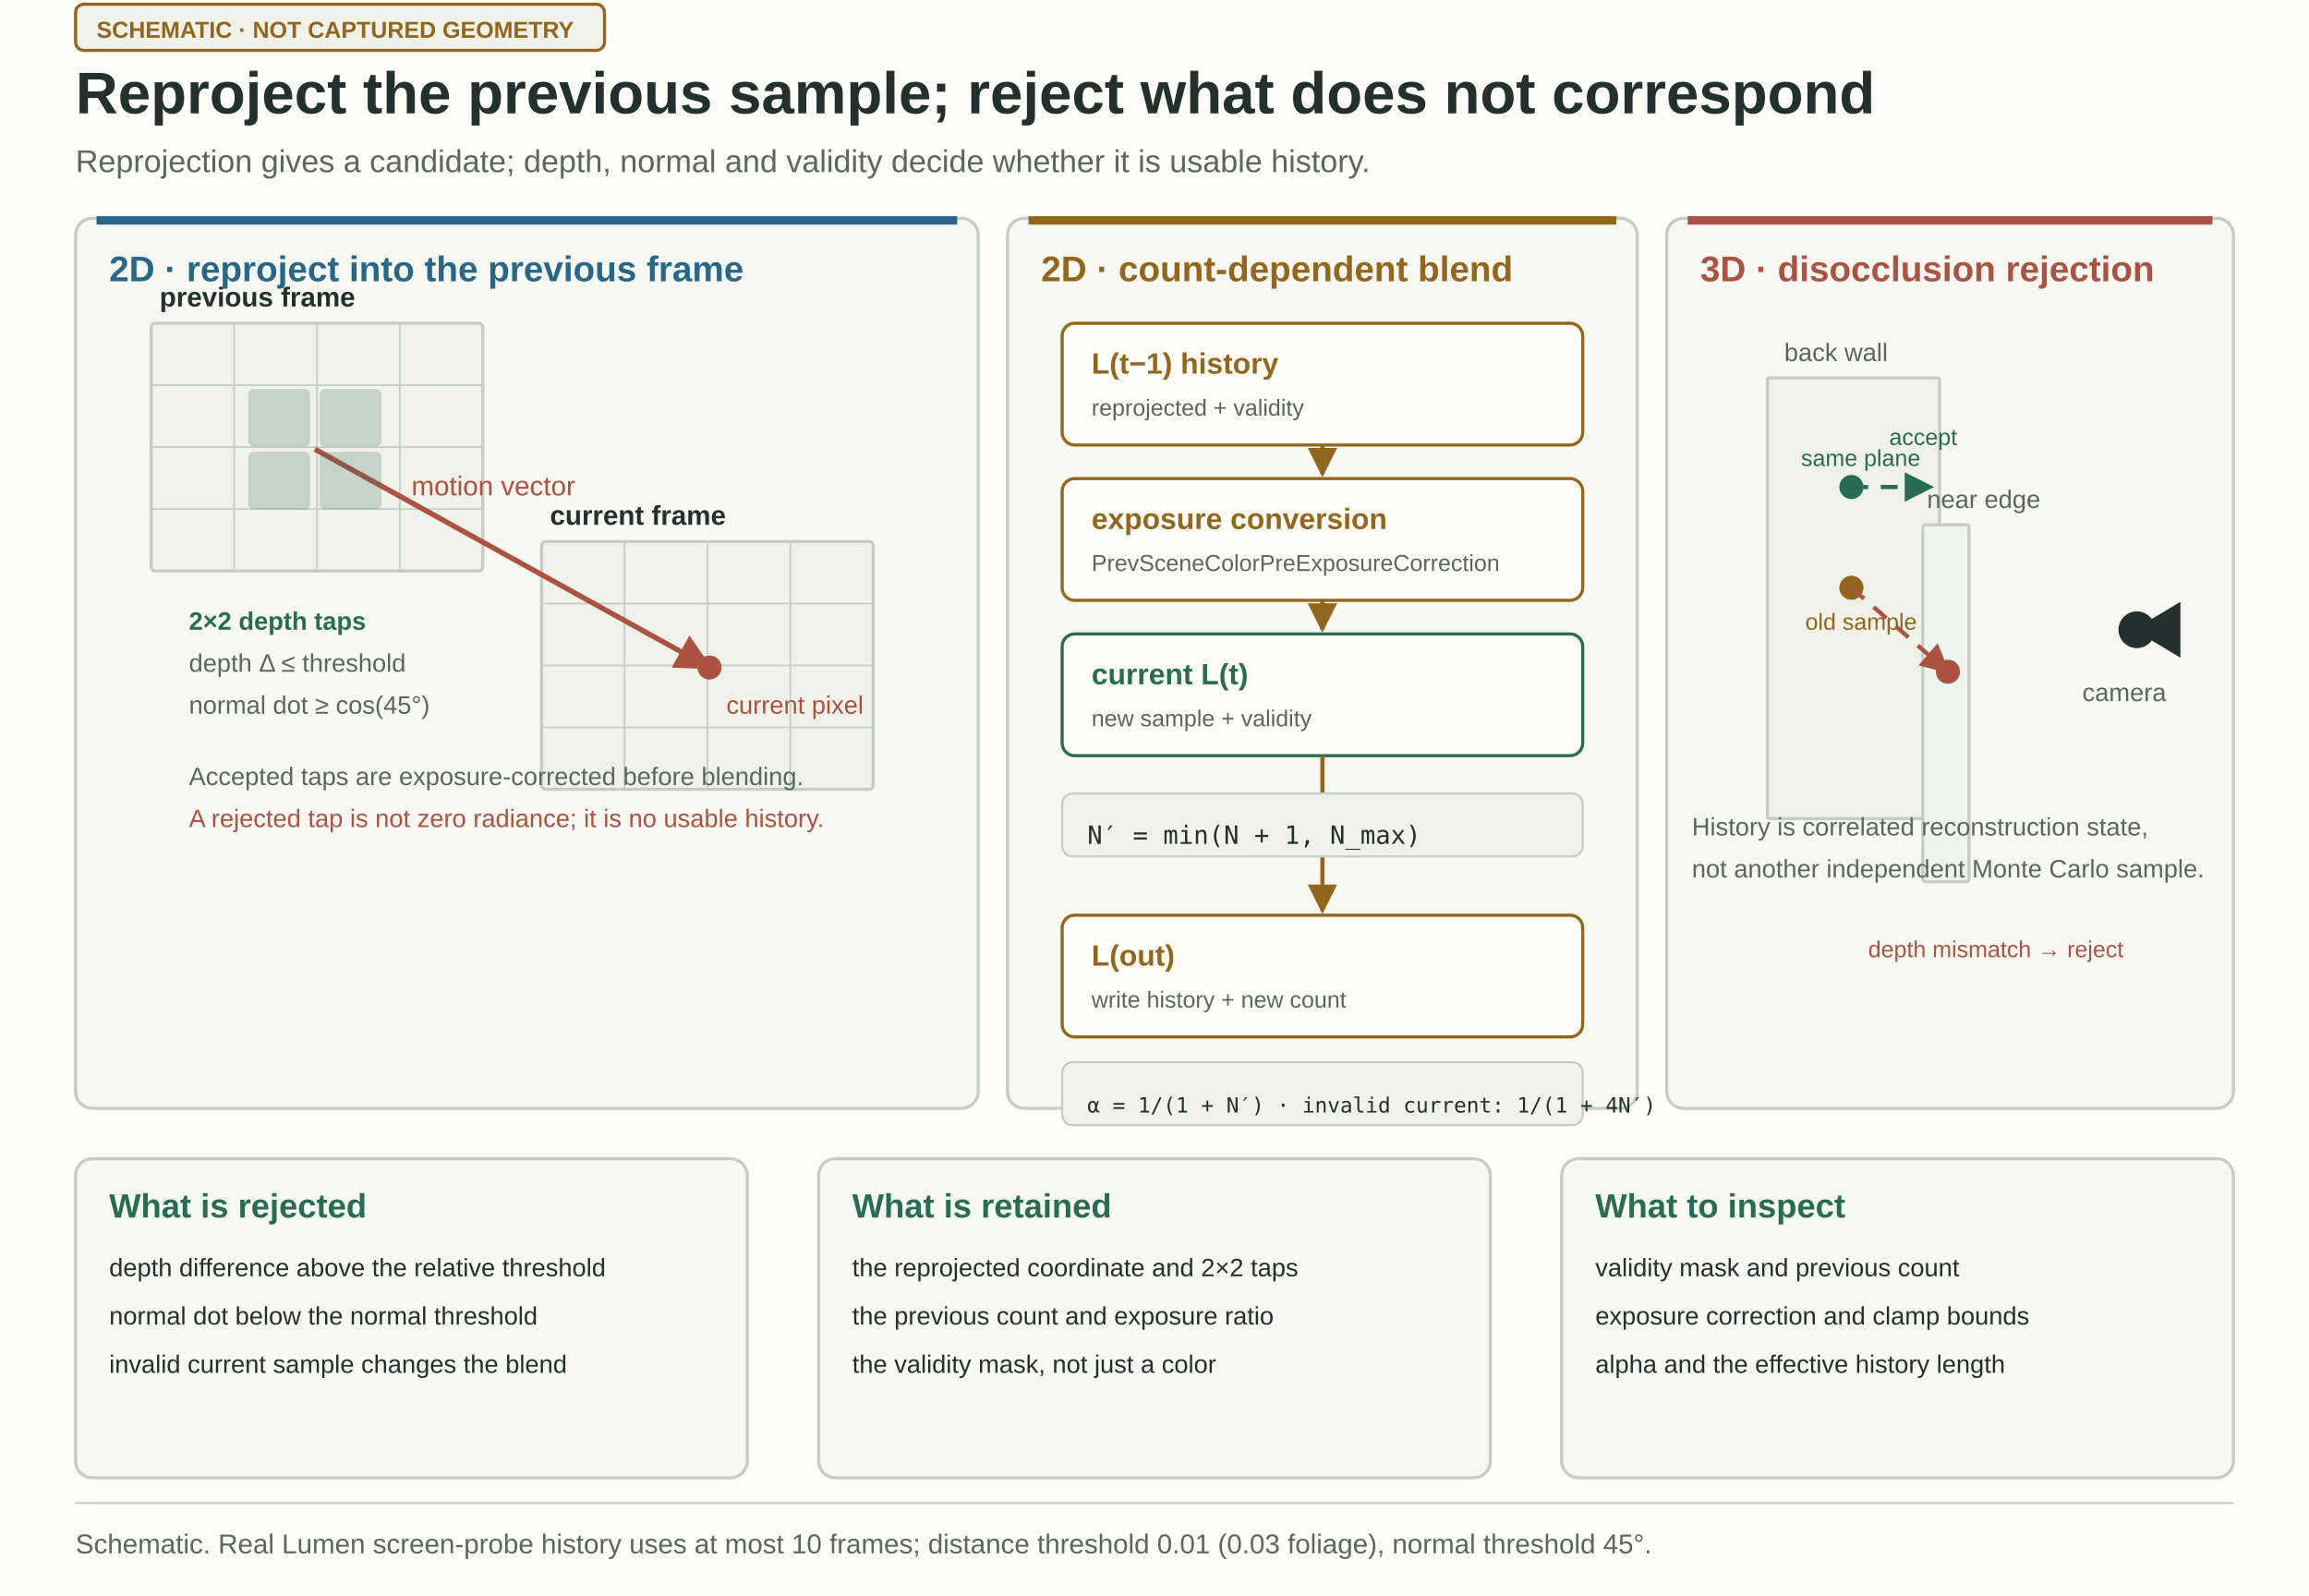
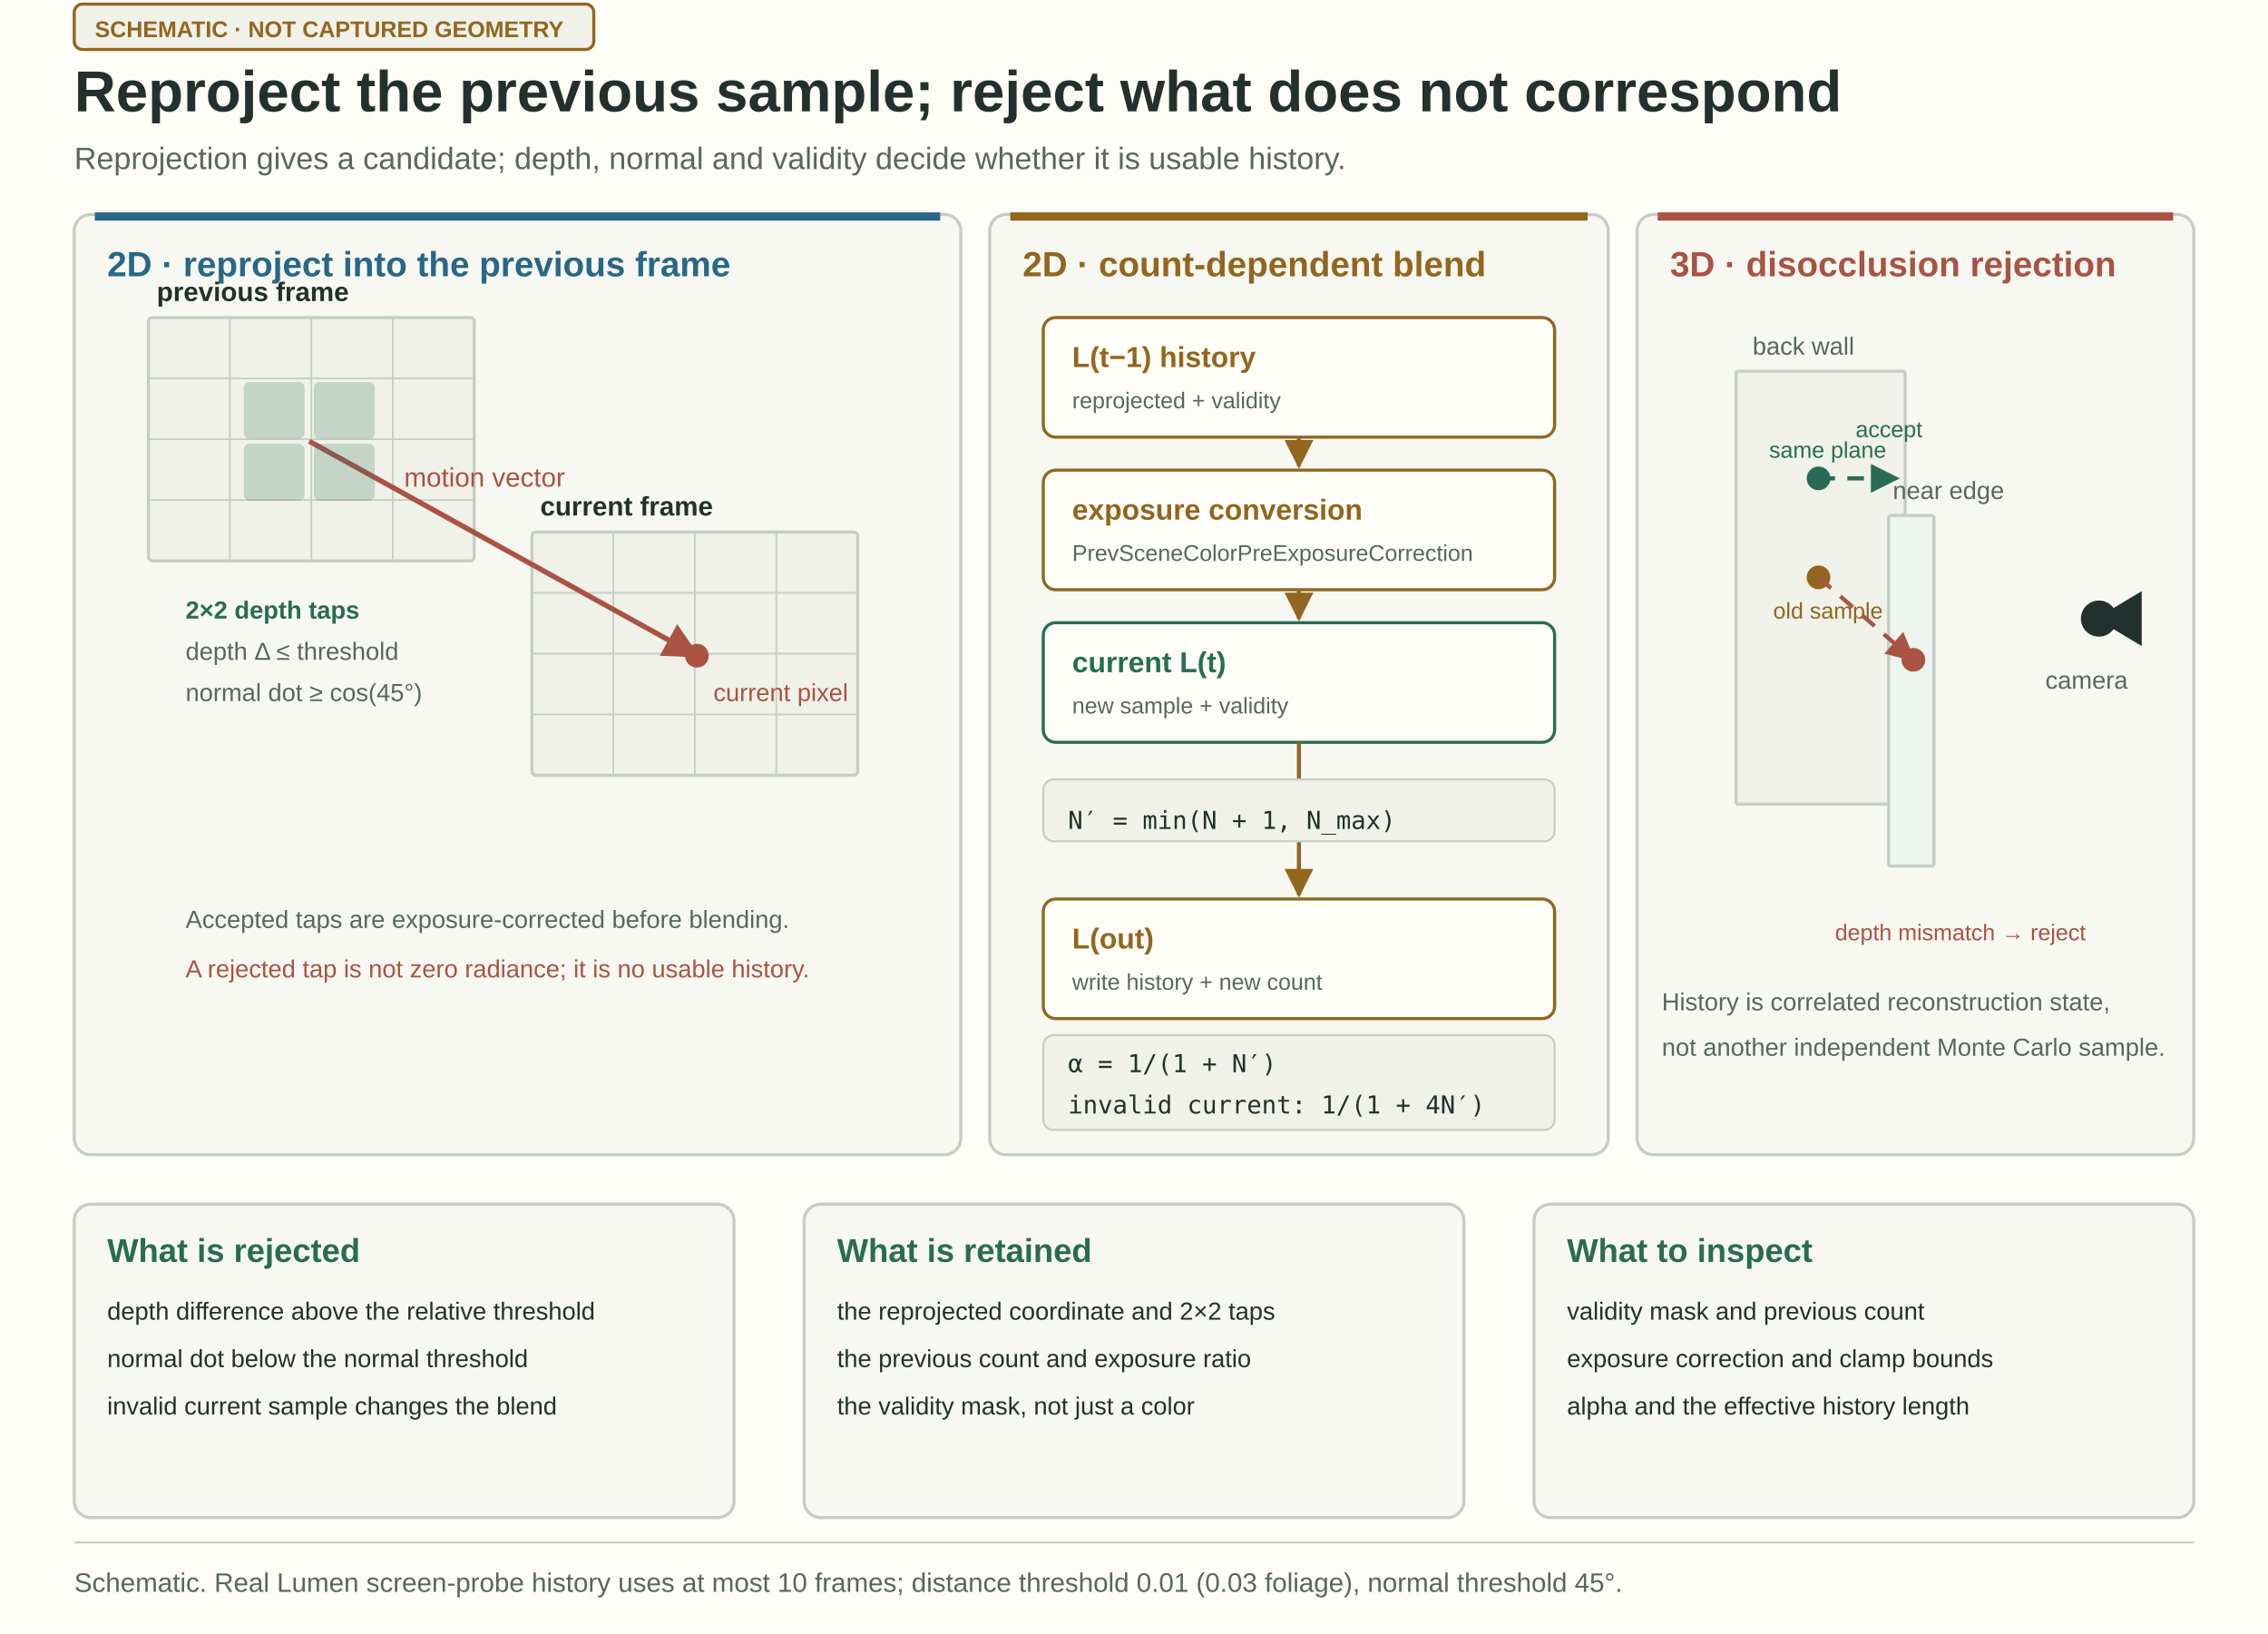
- <svg xmlns="http://www.w3.org/2000/svg" viewBox="0 0 1100 760" width="1100" height="760" role="img" aria-labelledby="title desc" data-schematic="true">
+ <svg xmlns="http://www.w3.org/2000/svg" viewBox="0 0 1100 792" width="1100" height="792" role="img" aria-labelledby="title desc" data-schematic="true">
  <defs>
    <marker id="arrow-green" viewBox="0 0 10 10" refX="9" refY="5" markerWidth="7" markerHeight="7" orient="auto-start-reverse">
      <path d="M0 0 L10 5 L0 10 Z" fill="#286c56" />
    </marker>
    <marker id="arrow-blue" viewBox="0 0 10 10" refX="9" refY="5" markerWidth="7" markerHeight="7" orient="auto-start-reverse">
      <path d="M0 0 L10 5 L0 10 Z" fill="#286788" />
    </marker>
    <marker id="arrow-gold" viewBox="0 0 10 10" refX="9" refY="5" markerWidth="7" markerHeight="7" orient="auto-start-reverse">
      <path d="M0 0 L10 5 L0 10 Z" fill="#93661e" />
    </marker>
    <marker id="arrow-red" viewBox="0 0 10 10" refX="9" refY="5" markerWidth="7" markerHeight="7" orient="auto-start-reverse">
      <path d="M0 0 L10 5 L0 10 Z" fill="#aa5343" />
    </marker>
    <marker id="arrow-muted" viewBox="0 0 10 10" refX="9" refY="5" markerWidth="7" markerHeight="7" orient="auto-start-reverse">
      <path d="M0 0 L10 5 L0 10 Z" fill="#586760" />
    </marker>
    <marker id="arrow-ink" viewBox="0 0 10 10" refX="9" refY="5" markerWidth="7" markerHeight="7" orient="auto-start-reverse">
      <path d="M0 0 L10 5 L0 10 Z" fill="#22312d" />
    </marker>
  </defs>
-   <rect width="1100" height="760" fill="#fffdf8" />
+   <rect width="1100" height="792" fill="#fffdf8" />
  <g font-family="Segoe UI, Arial, sans-serif">
    <rect x="36" y="2" width="252" height="22" rx="4" fill="#f0f1e9" stroke="#93661e" stroke-width="1.5" opacity="1" />
    <text x="46" y="18" font-family="Segoe UI, Arial, sans-serif" font-size="11" fill="#93661e" font-weight="600" text-anchor="start">SCHEMATIC · NOT CAPTURED GEOMETRY</text>
    <text x="36" y="54" font-family="Segoe UI, Arial, sans-serif" font-size="28" fill="#22312d" font-weight="600" text-anchor="start">Reproject the previous sample; reject what does not correspond</text>
    <text x="36" y="82" font-family="Segoe UI, Arial, sans-serif" font-size="15" fill="#586760" font-weight="400" text-anchor="start">Reprojection gives a candidate; depth, normal and validity decide whether it is usable history.</text>
-     <rect x="36" y="104" width="430" height="424" rx="8" fill="#f8f8f2" stroke="#c4cec7" stroke-width="1.5" opacity="1" />
+     <rect x="36" y="104" width="430" height="456" rx="8" fill="#f8f8f2" stroke="#c4cec7" stroke-width="1.5" opacity="1" />
    <path d="M46 105H456" stroke="#286788" stroke-width="4" />
    <text x="52" y="134" font-family="Segoe UI, Arial, sans-serif" font-size="17" fill="#286788" font-weight="600" text-anchor="start">2D · reproject into the previous frame</text>
    <rect x="72" y="154" width="158" height="118" rx="2" fill="#f0f1e9" stroke="#c4cec7" stroke-width="1.5" opacity="1" />
    <text x="76" y="146" font-family="Segoe UI, Arial, sans-serif" font-size="13" fill="#22312d" font-weight="600" text-anchor="start">previous frame</text>
    <path d="M111.5 154L111.5 272" fill="none" stroke="#c4cec7" stroke-width="0.8" />
    <path d="M72 183.5L230 183.5" fill="none" stroke="#c4cec7" stroke-width="0.8" />
    <path d="M151.0 154L151.0 272" fill="none" stroke="#c4cec7" stroke-width="0.8" />
    <path d="M72 213.0L230 213.0" fill="none" stroke="#c4cec7" stroke-width="0.8" />
    <path d="M190.5 154L190.5 272" fill="none" stroke="#c4cec7" stroke-width="0.8" />
    <path d="M72 242.5L230 242.5" fill="none" stroke="#c4cec7" stroke-width="0.8" />
    <rect x="258" y="258" width="158" height="118" rx="2" fill="#f0f1e9" stroke="#c4cec7" stroke-width="1.5" opacity="1" />
    <text x="262" y="250" font-family="Segoe UI, Arial, sans-serif" font-size="13" fill="#22312d" font-weight="600" text-anchor="start">current frame</text>
    <path d="M297.5 258L297.5 376" fill="none" stroke="#c4cec7" stroke-width="0.8" />
    <path d="M258 287.5L416 287.5" fill="none" stroke="#c4cec7" stroke-width="0.8" />
    <path d="M337.0 258L337.0 376" fill="none" stroke="#c4cec7" stroke-width="0.8" />
    <path d="M258 317.0L416 317.0" fill="none" stroke="#c4cec7" stroke-width="0.8" />
    <path d="M376.5 258L376.5 376" fill="none" stroke="#c4cec7" stroke-width="0.8" />
    <path d="M258 346.5L416 346.5" fill="none" stroke="#c4cec7" stroke-width="0.8" />
    <path d="M150 214L338 318" fill="none" stroke="#aa5343" stroke-width="2.5" marker-end="url(#arrow-red)" />
    <text x="196" y="236" font-family="Segoe UI, Arial, sans-serif" font-size="13" fill="#aa5343" font-weight="400" text-anchor="start">motion vector</text>
    <circle cx="338" cy="318" r="5" fill="#aa5343" stroke="#aa5343" stroke-width="1.5" />
    <text x="346" y="340" font-family="Segoe UI, Arial, sans-serif" font-size="12" fill="#aa5343" font-weight="400" text-anchor="start">current pixel</text>
    <rect x="119" y="186" width="28" height="26" rx="2" fill="#286c56" stroke="#286c56" stroke-width="1.5" opacity="0.22" />
    <rect x="119" y="216" width="28" height="26" rx="2" fill="#286c56" stroke="#286c56" stroke-width="1.5" opacity="0.22" />
    <rect x="153" y="186" width="28" height="26" rx="2" fill="#286c56" stroke="#286c56" stroke-width="1.5" opacity="0.22" />
    <rect x="153" y="216" width="28" height="26" rx="2" fill="#286c56" stroke="#286c56" stroke-width="1.5" opacity="0.22" />
    <text x="90" y="300" font-family="Segoe UI, Arial, sans-serif" font-size="12" fill="#286c56" font-weight="600" text-anchor="start">2×2 depth taps</text>
    <text x="90" y="320" font-family="Segoe UI, Arial, sans-serif" font-size="12" fill="#586760" font-weight="400" text-anchor="start">depth Δ ≤ threshold</text>
    <text x="90" y="340" font-family="Segoe UI, Arial, sans-serif" font-size="12" fill="#586760" font-weight="400" text-anchor="start">normal dot ≥ cos(45°)</text>
-     <text x="90" y="374" font-family="Segoe UI, Arial, sans-serif" font-size="12" fill="#586760" font-weight="400" text-anchor="start">Accepted taps are exposure-corrected before blending.</text>
-     <text x="90" y="394" font-family="Segoe UI, Arial, sans-serif" font-size="12" fill="#aa5343" font-weight="400" text-anchor="start">A rejected tap is not zero radiance; it is no usable history.</text>
-     <rect x="480" y="104" width="300" height="424" rx="8" fill="#f8f8f2" stroke="#c4cec7" stroke-width="1.5" opacity="1" />
+     <text x="90" y="450" font-family="Segoe UI, Arial, sans-serif" font-size="12" fill="#586760" font-weight="400" text-anchor="start">Accepted taps are exposure-corrected before blending.</text>
+     <text x="90" y="474" font-family="Segoe UI, Arial, sans-serif" font-size="12" fill="#aa5343" font-weight="400" text-anchor="start">A rejected tap is not zero radiance; it is no usable history.</text>
+     <rect x="480" y="104" width="300" height="456" rx="8" fill="#f8f8f2" stroke="#c4cec7" stroke-width="1.5" opacity="1" />
    <path d="M490 105H770" stroke="#93661e" stroke-width="4" />
    <text x="496" y="134" font-family="Segoe UI, Arial, sans-serif" font-size="17" fill="#93661e" font-weight="600" text-anchor="start">2D · count-dependent blend</text>
    <rect x="506" y="154" width="248" height="58" rx="6" fill="#fffdf8" stroke="#93661e" stroke-width="1.5" opacity="1" />
    <text x="520" y="178" font-family="Segoe UI, Arial, sans-serif" font-size="14" fill="#93661e" font-weight="600" text-anchor="start">L(t−1) history</text>
    <text x="520" y="198" font-family="Segoe UI, Arial, sans-serif" font-size="11" fill="#586760" font-weight="400" text-anchor="start">reprojected + validity</text>
    <rect x="506" y="228" width="248" height="58" rx="6" fill="#fffdf8" stroke="#93661e" stroke-width="1.5" opacity="1" />
    <text x="520" y="252" font-family="Segoe UI, Arial, sans-serif" font-size="14" fill="#93661e" font-weight="600" text-anchor="start">exposure conversion</text>
    <text x="520" y="272" font-family="Segoe UI, Arial, sans-serif" font-size="11" fill="#586760" font-weight="400" text-anchor="start">PrevSceneColorPreExposureCorrection</text>
    <rect x="506" y="302" width="248" height="58" rx="6" fill="#fffdf8" stroke="#286c56" stroke-width="1.5" opacity="1" />
    <text x="520" y="326" font-family="Segoe UI, Arial, sans-serif" font-size="14" fill="#286c56" font-weight="600" text-anchor="start">current L(t)</text>
    <text x="520" y="346" font-family="Segoe UI, Arial, sans-serif" font-size="11" fill="#586760" font-weight="400" text-anchor="start">new sample + validity</text>
    <rect x="506" y="436" width="248" height="58" rx="6" fill="#fffdf8" stroke="#93661e" stroke-width="1.5" opacity="1" />
    <text x="520" y="460" font-family="Segoe UI, Arial, sans-serif" font-size="14" fill="#93661e" font-weight="600" text-anchor="start">L(out)</text>
    <text x="520" y="480" font-family="Segoe UI, Arial, sans-serif" font-size="11" fill="#586760" font-weight="400" text-anchor="start">write history + new count</text>
    <path d="M630 212L630 226" fill="none" stroke="#93661e" stroke-width="2" marker-end="url(#arrow-gold)" />
    <path d="M630 286L630 300" fill="none" stroke="#93661e" stroke-width="2" marker-end="url(#arrow-gold)" />
    <path d="M630 360L630 434" fill="none" stroke="#93661e" stroke-width="2" marker-end="url(#arrow-gold)" />
    <rect x="506" y="378" width="248" height="30" rx="5" fill="#f0f1e9" stroke="#c4cec7" stroke-width="1" opacity="1" />
    <text x="518" y="402" font-family="Cascadia Code, Consolas, monospace" font-size="12" fill="#22312d" font-weight="400" text-anchor="start">N′ = min(N + 1, N_max)</text>
-     <rect x="506" y="506" width="248" height="30" rx="5" fill="#f0f1e9" stroke="#c4cec7" stroke-width="1" opacity="1" />
-     <text x="518" y="530" font-family="Cascadia Code, Consolas, monospace" font-size="10" fill="#22312d" font-weight="400" text-anchor="start">α = 1/(1 + N′)  ·  invalid current: 1/(1 + 4N′)</text>
-     <rect x="794" y="104" width="270" height="424" rx="8" fill="#f8f8f2" stroke="#c4cec7" stroke-width="1.5" opacity="1" />
+     <rect x="506" y="502" width="248" height="46" rx="5" fill="#f0f1e9" stroke="#c4cec7" stroke-width="1" opacity="1" />
+     <text x="518" y="520" font-family="Cascadia Code, Consolas, monospace" font-size="12" fill="#22312d" font-weight="400" text-anchor="start">α = 1/(1 + N′)</text>
+     <text x="518" y="540" font-family="Cascadia Code, Consolas, monospace" font-size="12" fill="#22312d" font-weight="400" text-anchor="start">invalid current: 1/(1 + 4N′)</text>
+     <rect x="794" y="104" width="270" height="456" rx="8" fill="#f8f8f2" stroke="#c4cec7" stroke-width="1.5" opacity="1" />
    <path d="M804 105H1054" stroke="#aa5343" stroke-width="4" />
    <text x="810" y="134" font-family="Segoe UI, Arial, sans-serif" font-size="17" fill="#aa5343" font-weight="600" text-anchor="start">3D · disocclusion rejection</text>
    <circle cx="1018" cy="300" r="8" fill="#22312d" stroke="#22312d" stroke-width="1.5" />
    <path d="M1018 300L1038 288L1038 312Z" fill="#22312d" stroke="#22312d" stroke-width="1.5" opacity="1" />
    <text x="992" y="334" font-family="Segoe UI, Arial, sans-serif" font-size="12" fill="#586760" font-weight="400" text-anchor="start">camera</text>
    <rect x="842" y="180" width="82" height="210" rx="1" fill="#f0f1e9" stroke="#c4cec7" stroke-width="1.5" opacity="1" />
    <text x="850" y="172" font-family="Segoe UI, Arial, sans-serif" font-size="12" fill="#586760" font-weight="400" text-anchor="start">back wall</text>
    <rect x="916" y="250" width="22" height="170" rx="1" fill="#edf3ee" stroke="#c4cec7" stroke-width="1.5" opacity="1" />
    <text x="918" y="242" font-family="Segoe UI, Arial, sans-serif" font-size="12" fill="#586760" font-weight="400" text-anchor="start">near edge</text>
    <circle cx="882" cy="280" r="5" fill="#93661e" stroke="#93661e" stroke-width="1.5" />
    <text x="860" y="300" font-family="Segoe UI, Arial, sans-serif" font-size="11" fill="#93661e" font-weight="400" text-anchor="start">old sample</text>
    <path d="M882 280L928 320" fill="none" stroke="#aa5343" stroke-width="2" stroke-dasharray="8 6" marker-end="url(#arrow-red)" />
    <circle cx="928" cy="320" r="5" fill="#aa5343" stroke="#aa5343" stroke-width="1.5" />
    <text x="890" y="456" font-family="Segoe UI, Arial, sans-serif" font-size="11" fill="#aa5343" font-weight="400" text-anchor="start">depth mismatch → reject</text>
    <circle cx="882" cy="232" r="5" fill="#286c56" stroke="#286c56" stroke-width="1.5" />
    <text x="858" y="222" font-family="Segoe UI, Arial, sans-serif" font-size="11" fill="#286c56" font-weight="400" text-anchor="start">same plane</text>
    <path d="M882 232L920 232" fill="none" stroke="#286c56" stroke-width="2" stroke-dasharray="8 6" marker-end="url(#arrow-green)" />
    <text x="900" y="212" font-family="Segoe UI, Arial, sans-serif" font-size="11" fill="#286c56" font-weight="400" text-anchor="start">accept</text>
-     <text x="806" y="398" font-family="Segoe UI, Arial, sans-serif" font-size="12" fill="#586760" font-weight="400" text-anchor="start">History is correlated reconstruction state,</text>
-     <text x="806" y="418" font-family="Segoe UI, Arial, sans-serif" font-size="12" fill="#586760" font-weight="400" text-anchor="start">not another independent Monte Carlo sample.</text>
-     <rect x="36" y="552" width="320" height="152" rx="8" fill="#f8f8f2" stroke="#c4cec7" stroke-width="1.5" opacity="1" />
-     <text x="52" y="580" font-family="Segoe UI, Arial, sans-serif" font-size="16" fill="#286c56" font-weight="600" text-anchor="start">What is rejected</text>
-     <text x="52" y="608" font-family="Segoe UI, Arial, sans-serif" font-size="12" fill="#22312d" font-weight="400" text-anchor="start">depth difference above the relative threshold</text>
-     <text x="52" y="631" font-family="Segoe UI, Arial, sans-serif" font-size="12" fill="#22312d" font-weight="400" text-anchor="start">normal dot below the normal threshold</text>
-     <text x="52" y="654" font-family="Segoe UI, Arial, sans-serif" font-size="12" fill="#22312d" font-weight="400" text-anchor="start">invalid current sample changes the blend</text>
-     <rect x="390" y="552" width="320" height="152" rx="8" fill="#f8f8f2" stroke="#c4cec7" stroke-width="1.5" opacity="1" />
-     <text x="406" y="580" font-family="Segoe UI, Arial, sans-serif" font-size="16" fill="#286c56" font-weight="600" text-anchor="start">What is retained</text>
-     <text x="406" y="608" font-family="Segoe UI, Arial, sans-serif" font-size="12" fill="#22312d" font-weight="400" text-anchor="start">the reprojected coordinate and 2×2 taps</text>
-     <text x="406" y="631" font-family="Segoe UI, Arial, sans-serif" font-size="12" fill="#22312d" font-weight="400" text-anchor="start">the previous count and exposure ratio</text>
-     <text x="406" y="654" font-family="Segoe UI, Arial, sans-serif" font-size="12" fill="#22312d" font-weight="400" text-anchor="start">the validity mask, not just a color</text>
-     <rect x="744" y="552" width="320" height="152" rx="8" fill="#f8f8f2" stroke="#c4cec7" stroke-width="1.5" opacity="1" />
-     <text x="760" y="580" font-family="Segoe UI, Arial, sans-serif" font-size="16" fill="#286c56" font-weight="600" text-anchor="start">What to inspect</text>
-     <text x="760" y="608" font-family="Segoe UI, Arial, sans-serif" font-size="12" fill="#22312d" font-weight="400" text-anchor="start">validity mask and previous count</text>
-     <text x="760" y="631" font-family="Segoe UI, Arial, sans-serif" font-size="12" fill="#22312d" font-weight="400" text-anchor="start">exposure correction and clamp bounds</text>
-     <text x="760" y="654" font-family="Segoe UI, Arial, sans-serif" font-size="12" fill="#22312d" font-weight="400" text-anchor="start">alpha and the effective history length</text>
-     <path d="M36 716L1064 716" fill="none" stroke="#c4cec7" stroke-width="1" />
-     <text x="36" y="740" font-family="Segoe UI, Arial, sans-serif" font-size="13" fill="#586760" font-weight="400" text-anchor="start">Schematic. Real Lumen screen-probe history uses at most 10 frames; distance threshold 0.01 (0.03 foliage), normal threshold 45°.</text>
+     <text x="806" y="490" font-family="Segoe UI, Arial, sans-serif" font-size="12" fill="#586760" font-weight="400" text-anchor="start">History is correlated reconstruction state,</text>
+     <text x="806" y="512" font-family="Segoe UI, Arial, sans-serif" font-size="12" fill="#586760" font-weight="400" text-anchor="start">not another independent Monte Carlo sample.</text>
+     <rect x="36" y="584" width="320" height="152" rx="8" fill="#f8f8f2" stroke="#c4cec7" stroke-width="1.5" opacity="1" />
+     <text x="52" y="612" font-family="Segoe UI, Arial, sans-serif" font-size="16" fill="#286c56" font-weight="600" text-anchor="start">What is rejected</text>
+     <text x="52" y="640" font-family="Segoe UI, Arial, sans-serif" font-size="12" fill="#22312d" font-weight="400" text-anchor="start">depth difference above the relative threshold</text>
+     <text x="52" y="663" font-family="Segoe UI, Arial, sans-serif" font-size="12" fill="#22312d" font-weight="400" text-anchor="start">normal dot below the normal threshold</text>
+     <text x="52" y="686" font-family="Segoe UI, Arial, sans-serif" font-size="12" fill="#22312d" font-weight="400" text-anchor="start">invalid current sample changes the blend</text>
+     <rect x="390" y="584" width="320" height="152" rx="8" fill="#f8f8f2" stroke="#c4cec7" stroke-width="1.5" opacity="1" />
+     <text x="406" y="612" font-family="Segoe UI, Arial, sans-serif" font-size="16" fill="#286c56" font-weight="600" text-anchor="start">What is retained</text>
+     <text x="406" y="640" font-family="Segoe UI, Arial, sans-serif" font-size="12" fill="#22312d" font-weight="400" text-anchor="start">the reprojected coordinate and 2×2 taps</text>
+     <text x="406" y="663" font-family="Segoe UI, Arial, sans-serif" font-size="12" fill="#22312d" font-weight="400" text-anchor="start">the previous count and exposure ratio</text>
+     <text x="406" y="686" font-family="Segoe UI, Arial, sans-serif" font-size="12" fill="#22312d" font-weight="400" text-anchor="start">the validity mask, not just a color</text>
+     <rect x="744" y="584" width="320" height="152" rx="8" fill="#f8f8f2" stroke="#c4cec7" stroke-width="1.5" opacity="1" />
+     <text x="760" y="612" font-family="Segoe UI, Arial, sans-serif" font-size="16" fill="#286c56" font-weight="600" text-anchor="start">What to inspect</text>
+     <text x="760" y="640" font-family="Segoe UI, Arial, sans-serif" font-size="12" fill="#22312d" font-weight="400" text-anchor="start">validity mask and previous count</text>
+     <text x="760" y="663" font-family="Segoe UI, Arial, sans-serif" font-size="12" fill="#22312d" font-weight="400" text-anchor="start">exposure correction and clamp bounds</text>
+     <text x="760" y="686" font-family="Segoe UI, Arial, sans-serif" font-size="12" fill="#22312d" font-weight="400" text-anchor="start">alpha and the effective history length</text>
+     <path d="M36 748L1064 748" fill="none" stroke="#c4cec7" stroke-width="1" />
+     <text x="36" y="772" font-family="Segoe UI, Arial, sans-serif" font-size="13" fill="#586760" font-weight="400" text-anchor="start">Schematic. Real Lumen screen-probe history uses at most 10 frames; distance threshold 0.01 (0.03 foliage), normal threshold 45°.</text>
  </g>
</svg>
